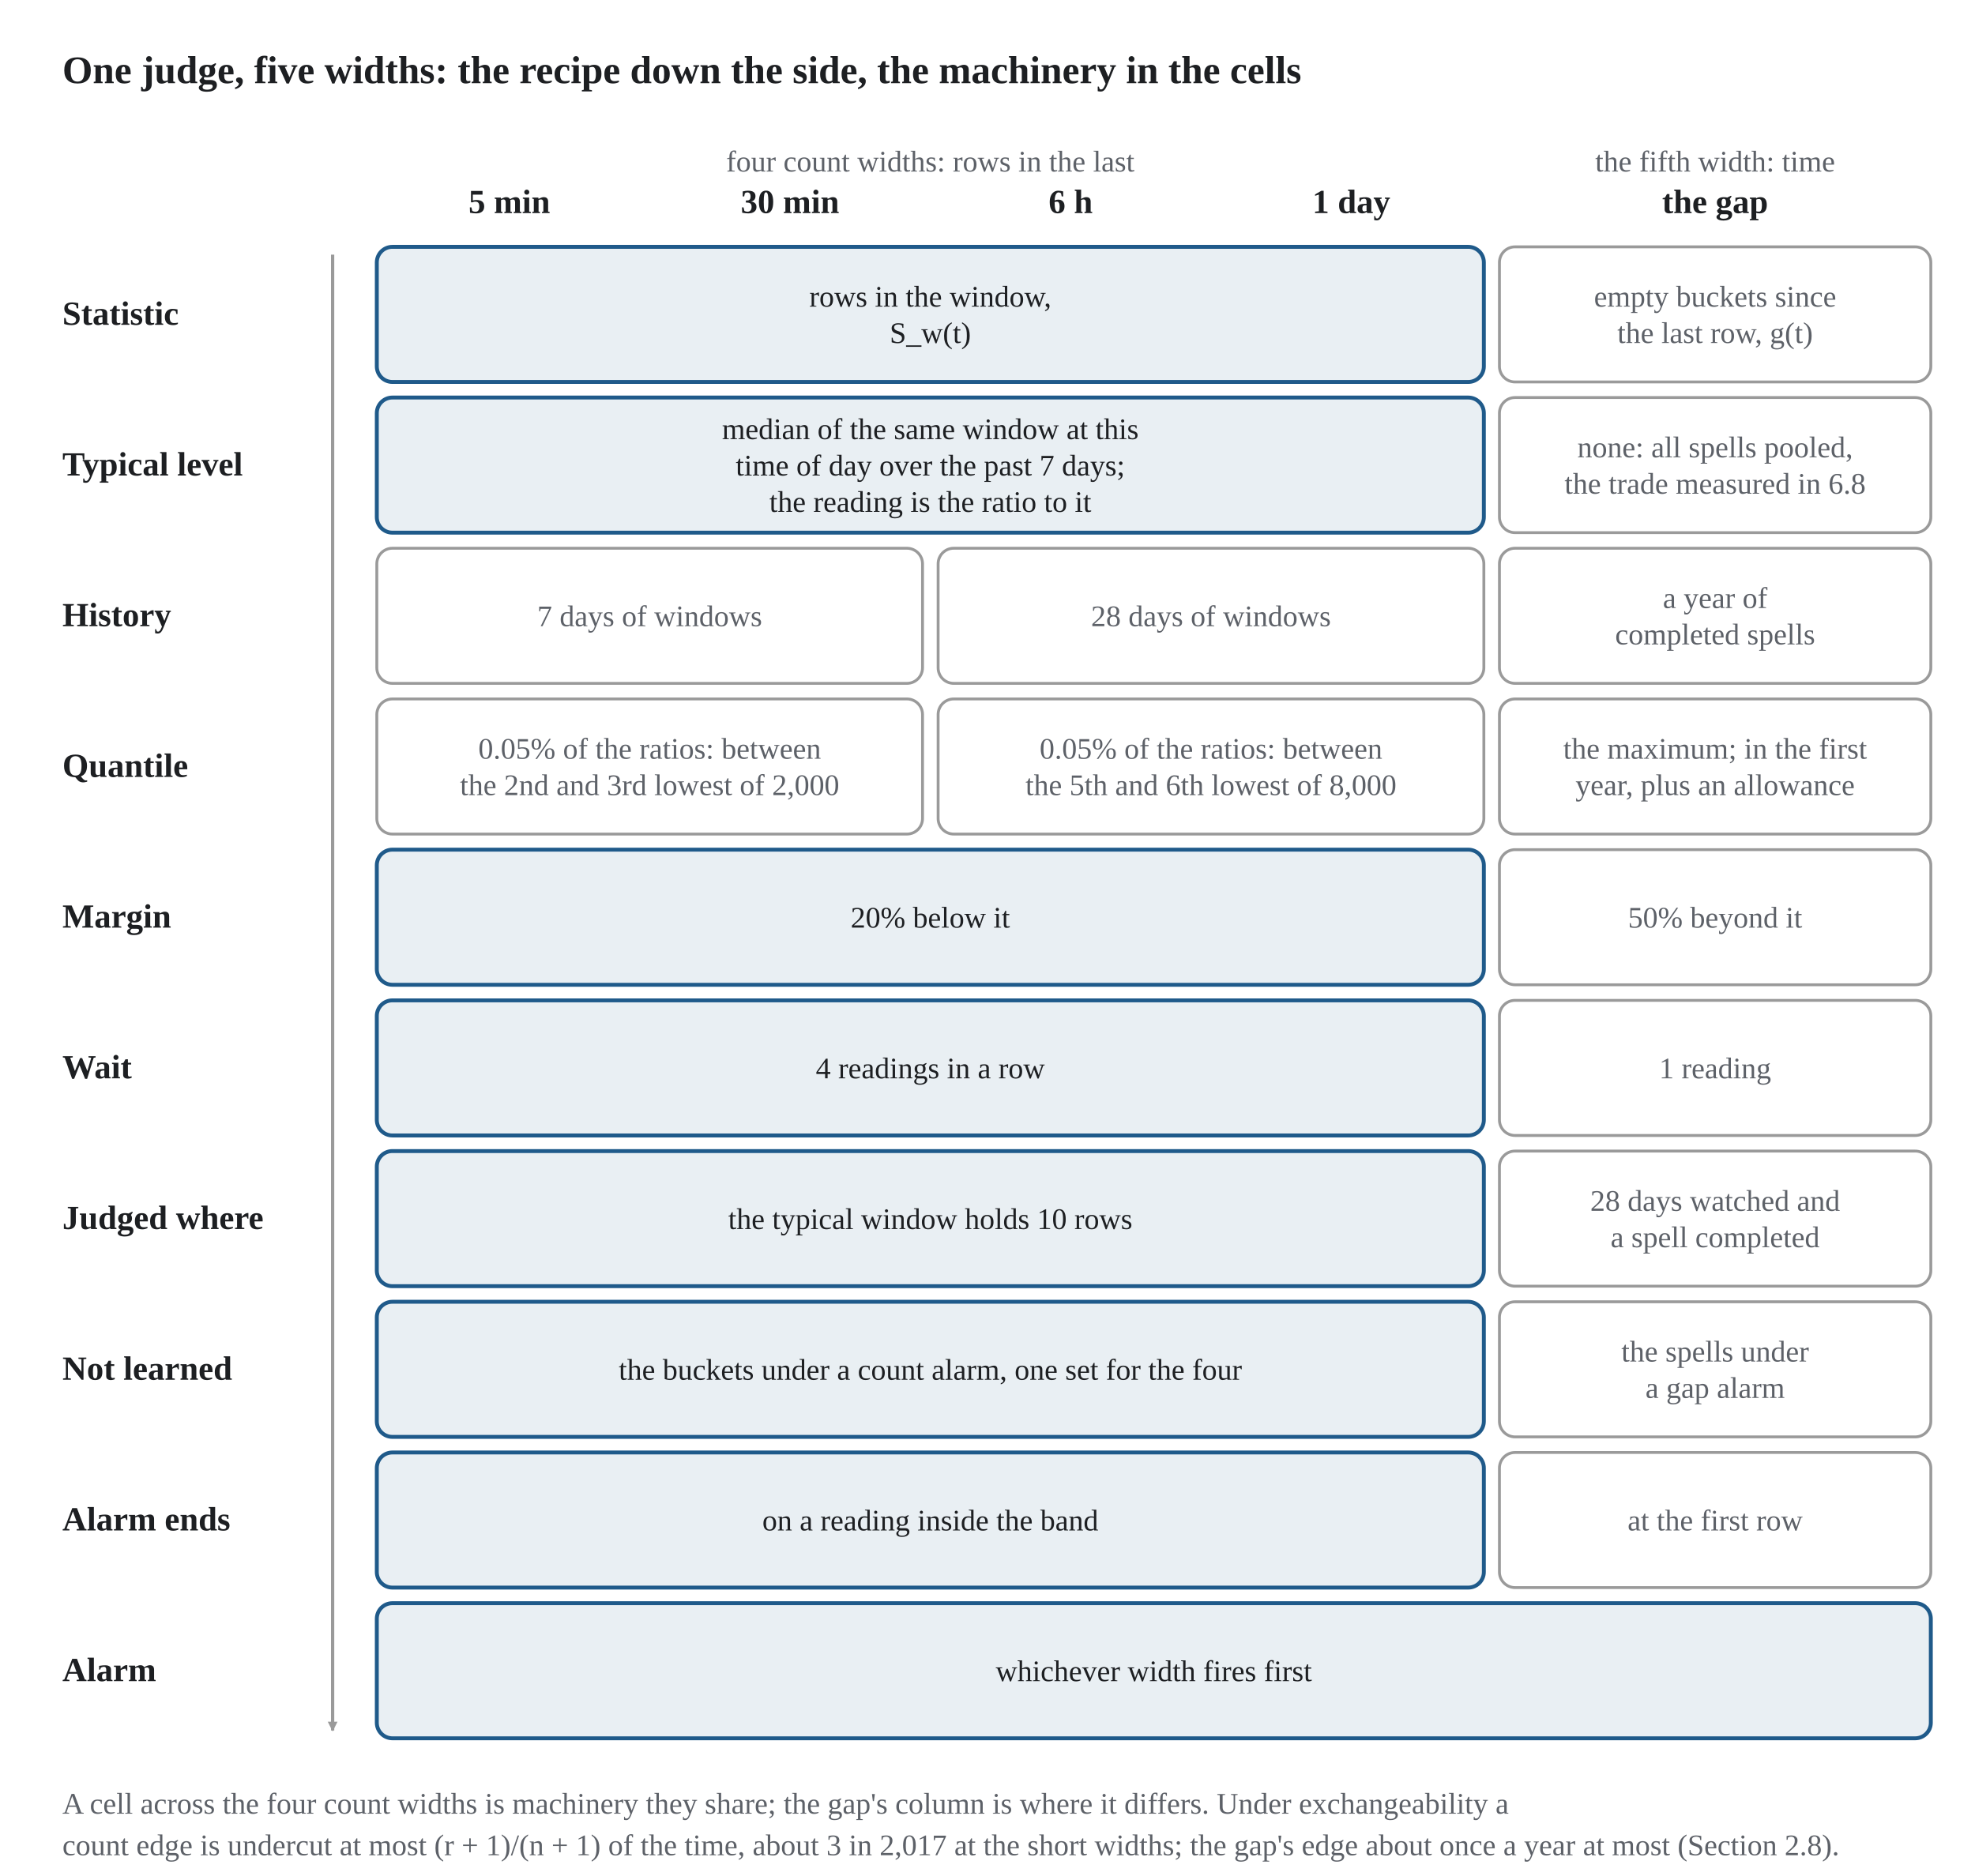
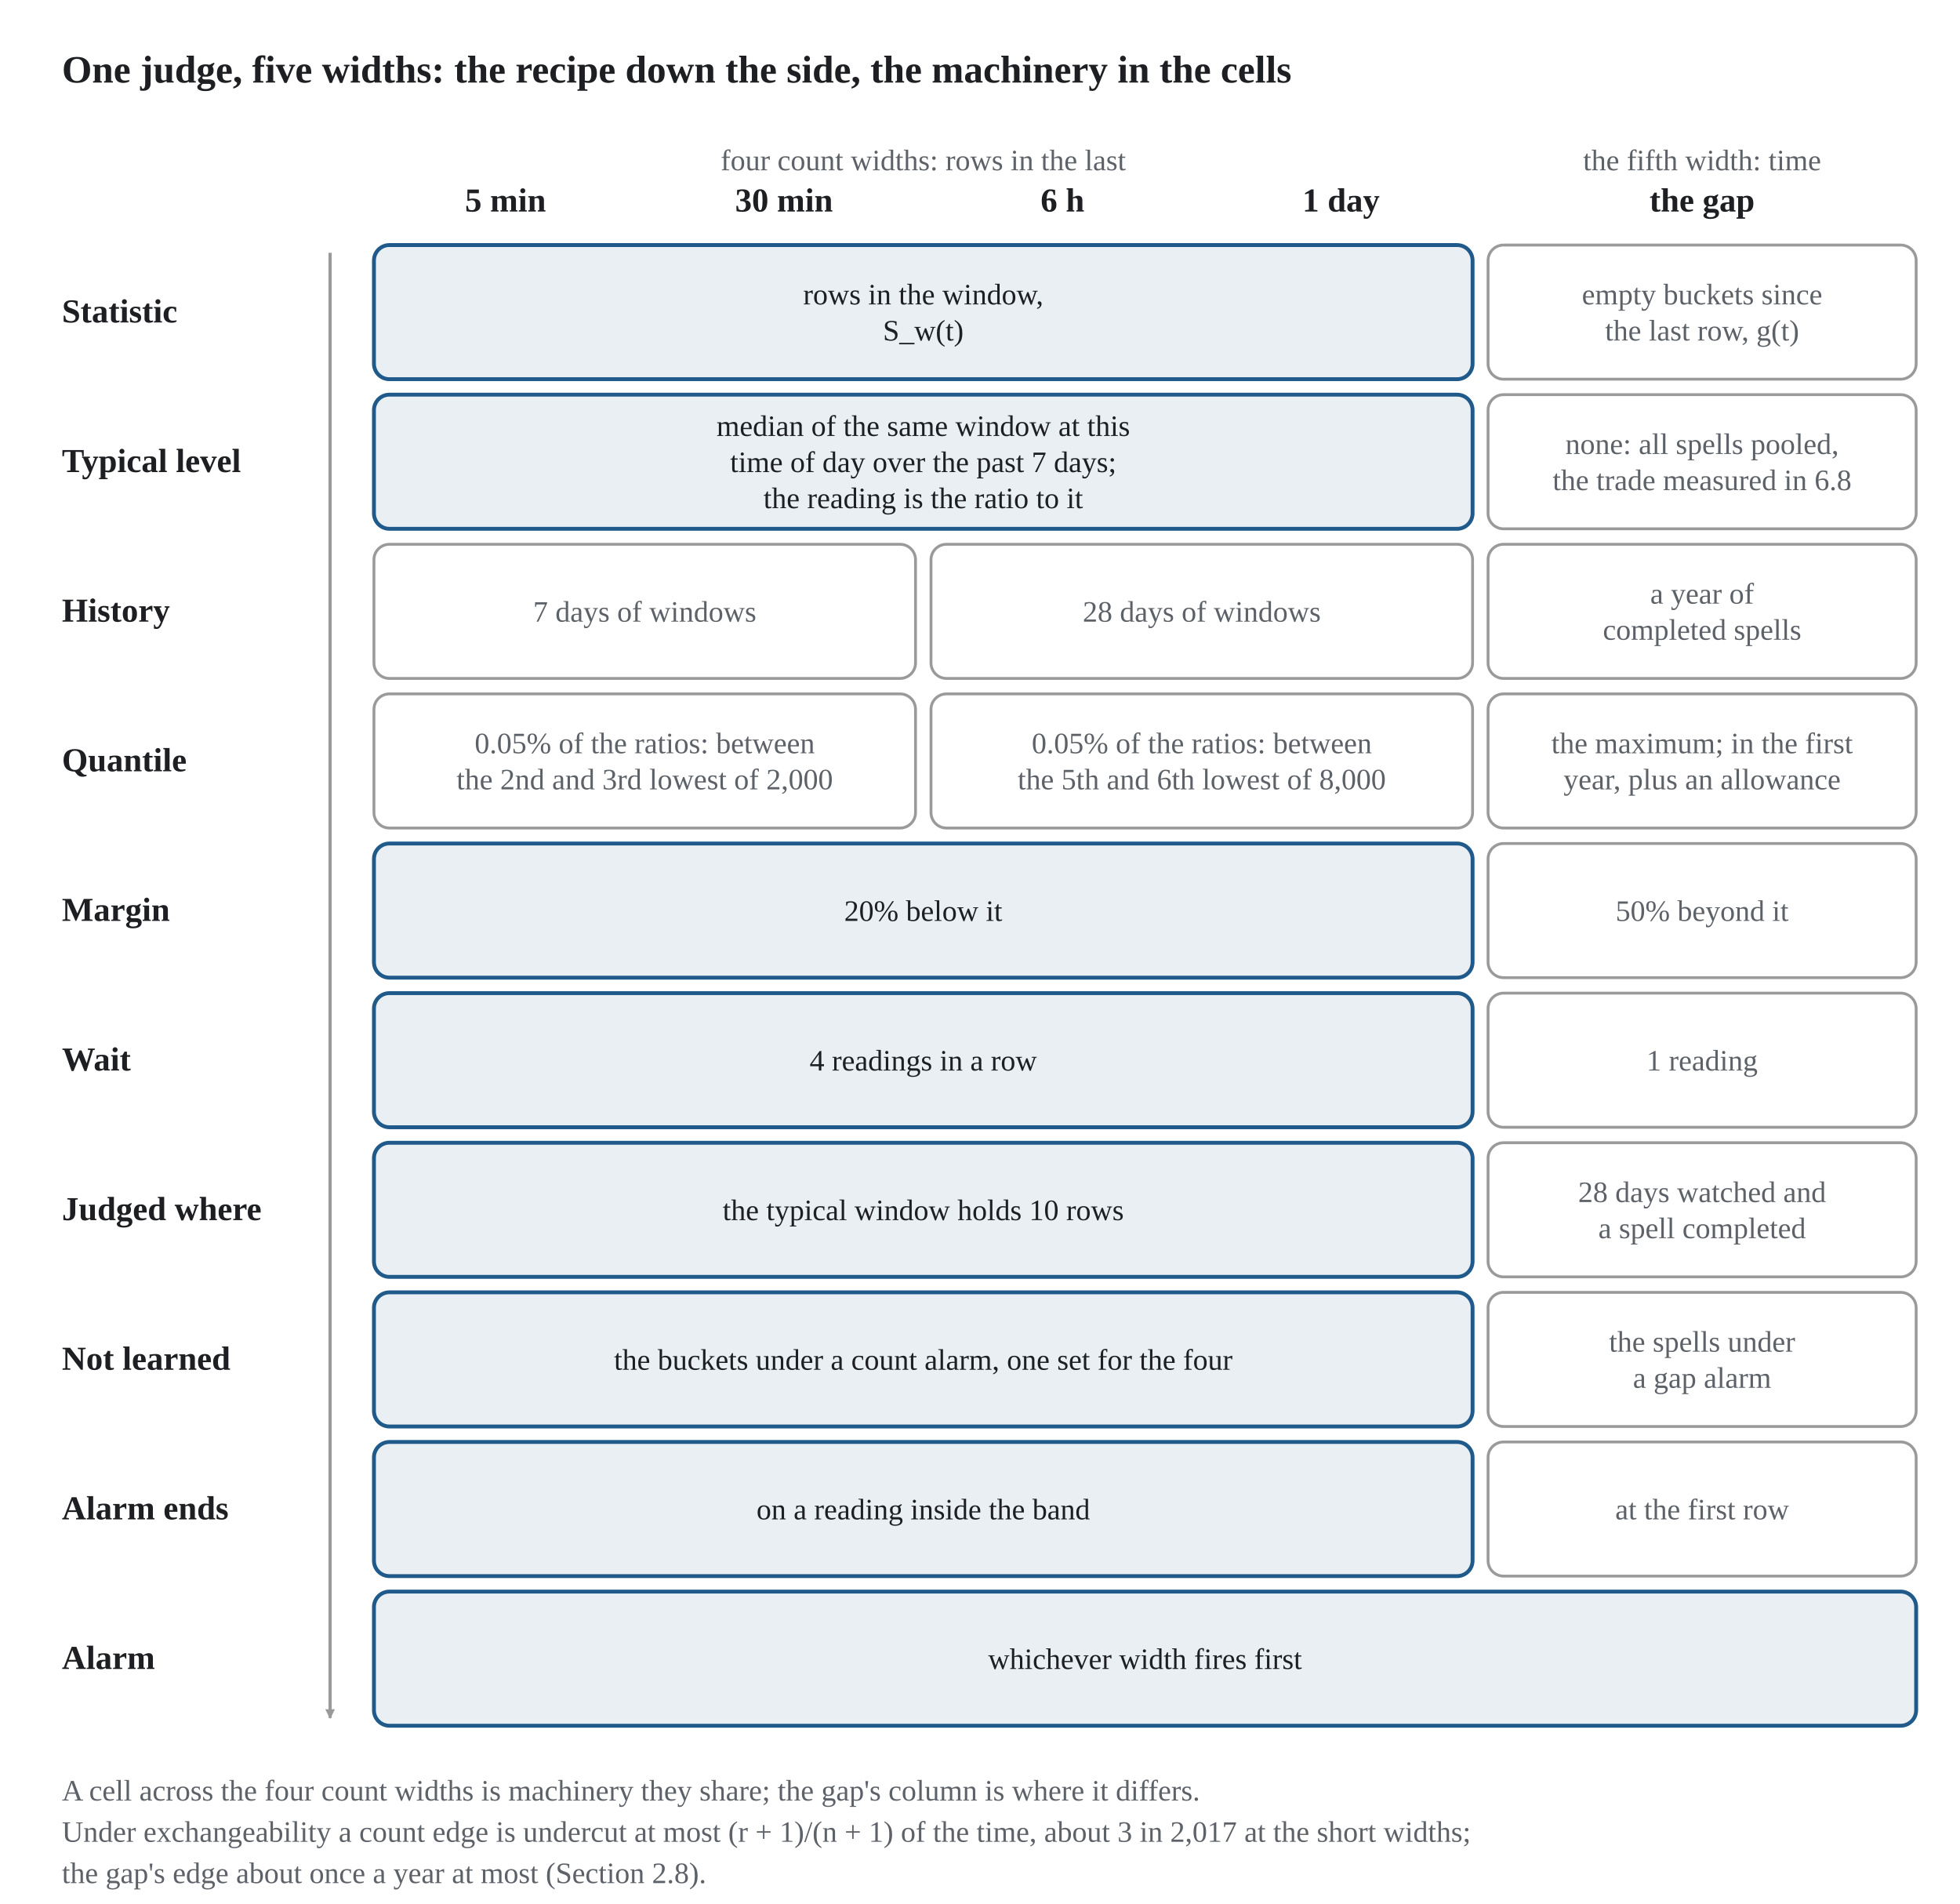
- <svg xmlns="http://www.w3.org/2000/svg" viewBox="0 0 760 722" role="img" aria-label="One judge at five widths: the recipe down the side, the machinery in the cells" font-size="13">
+ <svg xmlns="http://www.w3.org/2000/svg" viewBox="0 0 760 738" role="img" aria-label="One judge at five widths: the recipe down the side, the machinery in the cells" font-size="13">
  <defs>
    <marker id="rec-arrow" viewBox="0 0 10 10" refX="9" refY="5" marker-width="6" marker-height="6" orient="auto-start-reverse">
      <path d="M0 0L10 5L0 10z" fill="#9a9a9a" />
    </marker>
  </defs>
  <text x="24" y="32" font-size="15" font-weight="600" fill="#1d1f22">One judge, five widths: the recipe down the side, the machinery in the cells</text>
  <text x="358" y="66" text-anchor="middle" font-size="11.5" fill="#5d6168">four count widths: rows in the last</text>
  <text x="196" y="82" text-anchor="middle" font-weight="600" fill="#1d1f22">5 min</text>
  <text x="304" y="82" text-anchor="middle" font-weight="600" fill="#1d1f22">30 min</text>
  <text x="412" y="82" text-anchor="middle" font-weight="600" fill="#1d1f22">6 h</text>
  <text x="520" y="82" text-anchor="middle" font-weight="600" fill="#1d1f22">1 day</text>
  <text x="660" y="66" text-anchor="middle" font-size="11.5" fill="#5d6168">the fifth width: time</text>
  <text x="660" y="82" text-anchor="middle" font-weight="600" fill="#1d1f22">the gap</text>
  <text x="24" y="125" font-weight="600" fill="#1d1f22">Statistic</text>
  <rect x="145" y="95" width="426" height="52" rx="6" fill="#1f5a8a" fill-opacity="0.1" stroke="#1f5a8a" stroke-width="1.5" />
  <text x="358" y="118" text-anchor="middle" font-size="11.5" fill="#1d1f22">rows in the window,</text>
  <text x="358" y="132" text-anchor="middle" font-size="11.5" fill="#1d1f22">S_w(t)</text>
  <rect x="577" y="95" width="166" height="52" rx="6" fill="#1f5a8a" fill-opacity="0" stroke="#9a9a9a" stroke-width="1.1" />
  <text x="660" y="118" text-anchor="middle" font-size="11.5" fill="#5d6168">empty buckets since</text>
  <text x="660" y="132" text-anchor="middle" font-size="11.5" fill="#5d6168">the last row, g(t)</text>
  <text x="24" y="183" font-weight="600" fill="#1d1f22">Typical level</text>
  <rect x="145" y="153" width="426" height="52" rx="6" fill="#1f5a8a" fill-opacity="0.1" stroke="#1f5a8a" stroke-width="1.5" />
  <text x="358" y="169" text-anchor="middle" font-size="11.5" fill="#1d1f22">median of the same window at this</text>
  <text x="358" y="183" text-anchor="middle" font-size="11.5" fill="#1d1f22">time of day over the past 7 days;</text>
  <text x="358" y="197" text-anchor="middle" font-size="11.5" fill="#1d1f22">the reading is the ratio to it</text>
  <rect x="577" y="153" width="166" height="52" rx="6" fill="#1f5a8a" fill-opacity="0" stroke="#9a9a9a" stroke-width="1.1" />
  <text x="660" y="176" text-anchor="middle" font-size="11.5" fill="#5d6168">none: all spells pooled,</text>
  <text x="660" y="190" text-anchor="middle" font-size="11.5" fill="#5d6168">the trade measured in 6.8</text>
  <text x="24" y="241" font-weight="600" fill="#1d1f22">History</text>
  <rect x="145" y="211" width="210" height="52" rx="6" fill="#1f5a8a" fill-opacity="0" stroke="#9a9a9a" stroke-width="1.1" />
  <text x="250" y="241" text-anchor="middle" font-size="11.5" fill="#5d6168">7 days of windows</text>
  <rect x="361" y="211" width="210" height="52" rx="6" fill="#1f5a8a" fill-opacity="0" stroke="#9a9a9a" stroke-width="1.1" />
  <text x="466" y="241" text-anchor="middle" font-size="11.5" fill="#5d6168">28 days of windows</text>
  <rect x="577" y="211" width="166" height="52" rx="6" fill="#1f5a8a" fill-opacity="0" stroke="#9a9a9a" stroke-width="1.1" />
  <text x="660" y="234" text-anchor="middle" font-size="11.5" fill="#5d6168">a year of</text>
  <text x="660" y="248" text-anchor="middle" font-size="11.5" fill="#5d6168">completed spells</text>
  <text x="24" y="299" font-weight="600" fill="#1d1f22">Quantile</text>
  <rect x="145" y="269" width="210" height="52" rx="6" fill="#1f5a8a" fill-opacity="0" stroke="#9a9a9a" stroke-width="1.1" />
  <text x="250" y="292" text-anchor="middle" font-size="11.5" fill="#5d6168">0.05% of the ratios: between</text>
  <text x="250" y="306" text-anchor="middle" font-size="11.5" fill="#5d6168">the 2nd and 3rd lowest of 2,000</text>
  <rect x="361" y="269" width="210" height="52" rx="6" fill="#1f5a8a" fill-opacity="0" stroke="#9a9a9a" stroke-width="1.1" />
  <text x="466" y="292" text-anchor="middle" font-size="11.5" fill="#5d6168">0.05% of the ratios: between</text>
  <text x="466" y="306" text-anchor="middle" font-size="11.5" fill="#5d6168">the 5th and 6th lowest of 8,000</text>
  <rect x="577" y="269" width="166" height="52" rx="6" fill="#1f5a8a" fill-opacity="0" stroke="#9a9a9a" stroke-width="1.1" />
  <text x="660" y="292" text-anchor="middle" font-size="11.5" fill="#5d6168">the maximum; in the first</text>
  <text x="660" y="306" text-anchor="middle" font-size="11.5" fill="#5d6168">year, plus an allowance</text>
  <text x="24" y="357" font-weight="600" fill="#1d1f22">Margin</text>
  <rect x="145" y="327" width="426" height="52" rx="6" fill="#1f5a8a" fill-opacity="0.1" stroke="#1f5a8a" stroke-width="1.5" />
  <text x="358" y="357" text-anchor="middle" font-size="11.5" fill="#1d1f22">20% below it</text>
  <rect x="577" y="327" width="166" height="52" rx="6" fill="#1f5a8a" fill-opacity="0" stroke="#9a9a9a" stroke-width="1.1" />
  <text x="660" y="357" text-anchor="middle" font-size="11.5" fill="#5d6168">50% beyond it</text>
  <text x="24" y="415" font-weight="600" fill="#1d1f22">Wait</text>
  <rect x="145" y="385" width="426" height="52" rx="6" fill="#1f5a8a" fill-opacity="0.1" stroke="#1f5a8a" stroke-width="1.5" />
  <text x="358" y="415" text-anchor="middle" font-size="11.5" fill="#1d1f22">4 readings in a row</text>
  <rect x="577" y="385" width="166" height="52" rx="6" fill="#1f5a8a" fill-opacity="0" stroke="#9a9a9a" stroke-width="1.1" />
  <text x="660" y="415" text-anchor="middle" font-size="11.5" fill="#5d6168">1 reading</text>
  <text x="24" y="473" font-weight="600" fill="#1d1f22">Judged where</text>
  <rect x="145" y="443" width="426" height="52" rx="6" fill="#1f5a8a" fill-opacity="0.1" stroke="#1f5a8a" stroke-width="1.5" />
  <text x="358" y="473" text-anchor="middle" font-size="11.5" fill="#1d1f22">the typical window holds 10 rows</text>
  <rect x="577" y="443" width="166" height="52" rx="6" fill="#1f5a8a" fill-opacity="0" stroke="#9a9a9a" stroke-width="1.1" />
  <text x="660" y="466" text-anchor="middle" font-size="11.5" fill="#5d6168">28 days watched and</text>
  <text x="660" y="480" text-anchor="middle" font-size="11.5" fill="#5d6168">a spell completed</text>
  <text x="24" y="531" font-weight="600" fill="#1d1f22">Not learned</text>
  <rect x="145" y="501" width="426" height="52" rx="6" fill="#1f5a8a" fill-opacity="0.1" stroke="#1f5a8a" stroke-width="1.5" />
  <text x="358" y="531" text-anchor="middle" font-size="11.5" fill="#1d1f22">the buckets under a count alarm, one set for the four</text>
  <rect x="577" y="501" width="166" height="52" rx="6" fill="#1f5a8a" fill-opacity="0" stroke="#9a9a9a" stroke-width="1.1" />
  <text x="660" y="524" text-anchor="middle" font-size="11.5" fill="#5d6168">the spells under</text>
  <text x="660" y="538" text-anchor="middle" font-size="11.5" fill="#5d6168">a gap alarm</text>
  <text x="24" y="589" font-weight="600" fill="#1d1f22">Alarm ends</text>
  <rect x="145" y="559" width="426" height="52" rx="6" fill="#1f5a8a" fill-opacity="0.1" stroke="#1f5a8a" stroke-width="1.5" />
  <text x="358" y="589" text-anchor="middle" font-size="11.5" fill="#1d1f22">on a reading inside the band</text>
  <rect x="577" y="559" width="166" height="52" rx="6" fill="#1f5a8a" fill-opacity="0" stroke="#9a9a9a" stroke-width="1.1" />
  <text x="660" y="589" text-anchor="middle" font-size="11.5" fill="#5d6168">at the first row</text>
  <text x="24" y="647" font-weight="600" fill="#1d1f22">Alarm</text>
  <rect x="145" y="617" width="598" height="52" rx="6" fill="#1f5a8a" fill-opacity="0.1" stroke="#1f5a8a" stroke-width="1.5" />
  <text x="444" y="647" text-anchor="middle" font-size="11.5" fill="#1d1f22">whichever width fires first</text>
  <path d="M128 98V666" stroke="#9a9a9a" stroke-width="1.25" fill="none" marker-end="url(#rec-arrow)" />
-   <text x="24" y="698" font-size="11.5" fill="#5d6168">A cell across the four count widths is machinery they share; the gap's column is where it differs. Under exchangeability a</text>
-   <text x="24" y="714" font-size="11.5" fill="#5d6168">count edge is undercut at most (r + 1)/(n + 1) of the time, about 3 in 2,017 at the short widths; the gap's edge about once a year at most (Section 2.8).</text>
+   <text x="24" y="698" font-size="11.5" fill="#5d6168">A cell across the four count widths is machinery they share; the gap's column is where it differs.</text>
+   <text x="24" y="714" font-size="11.5" fill="#5d6168">Under exchangeability a count edge is undercut at most (r + 1)/(n + 1) of the time, about 3 in 2,017 at the short widths;</text>
+   <text x="24" y="730" font-size="11.5" fill="#5d6168">the gap's edge about once a year at most (Section 2.8).</text>
</svg>
